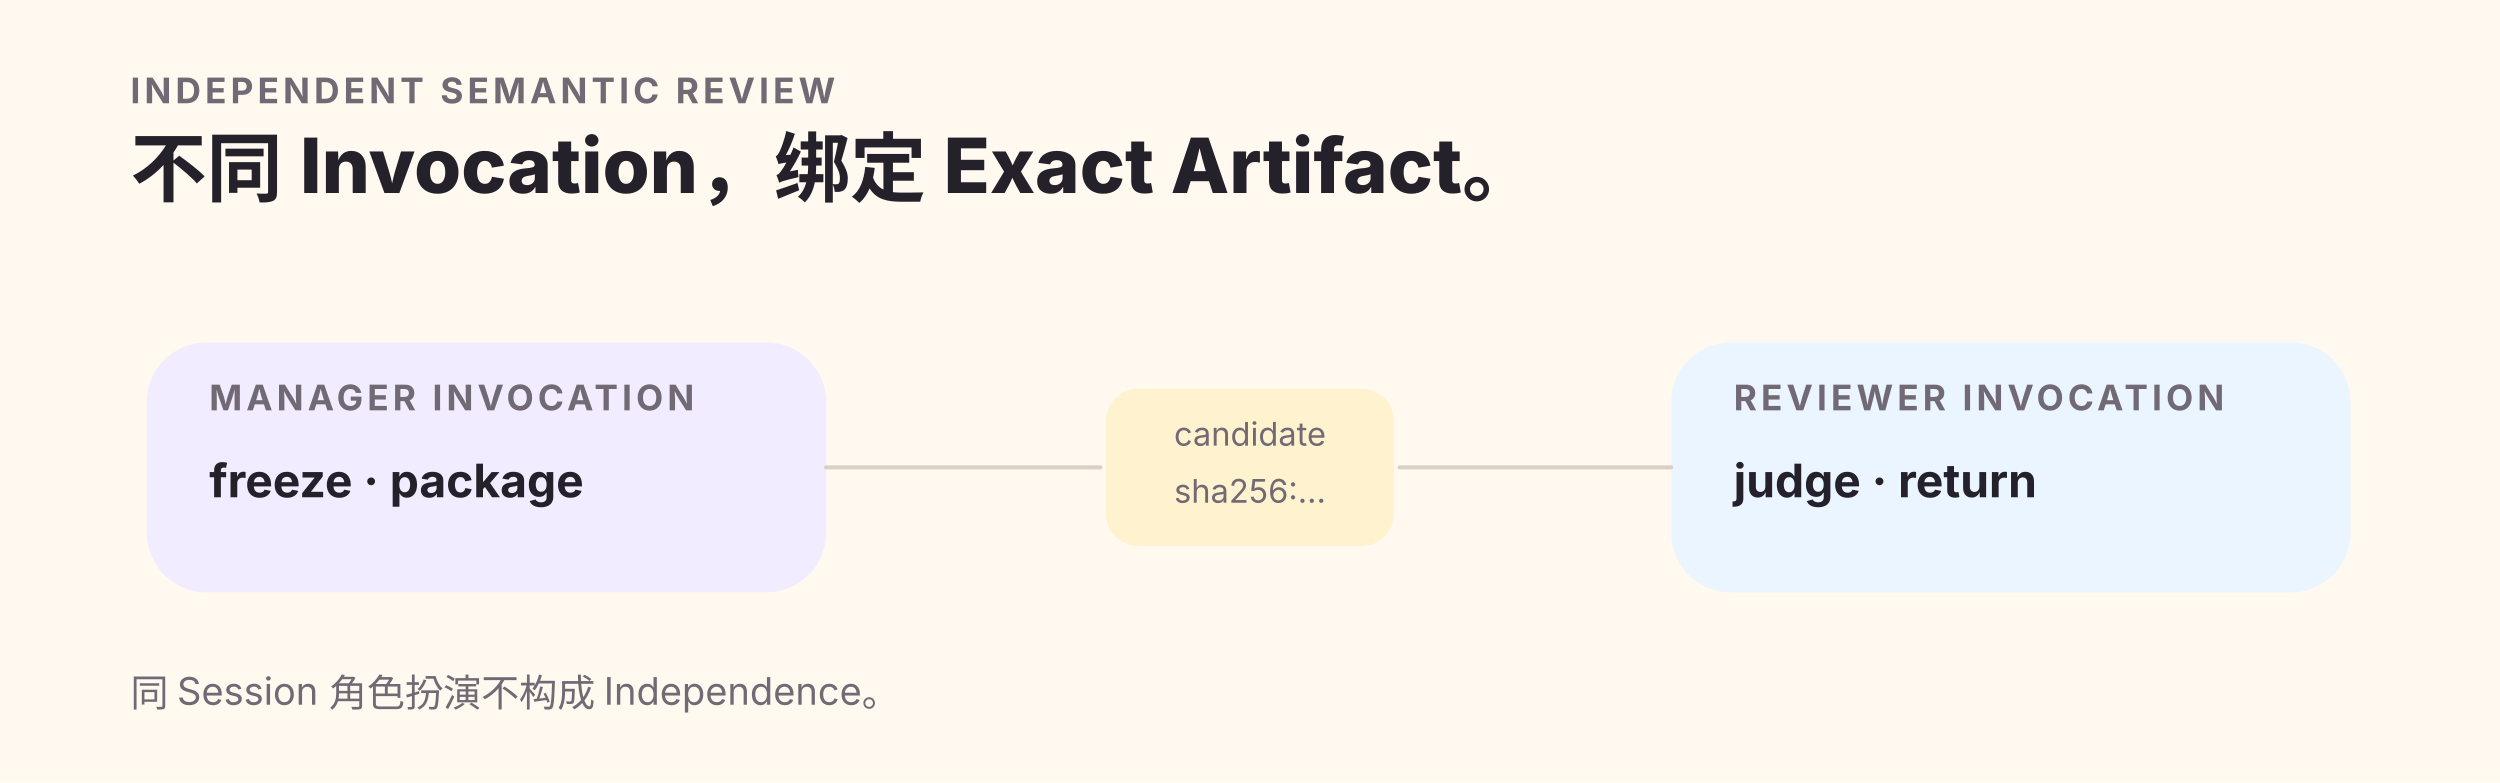
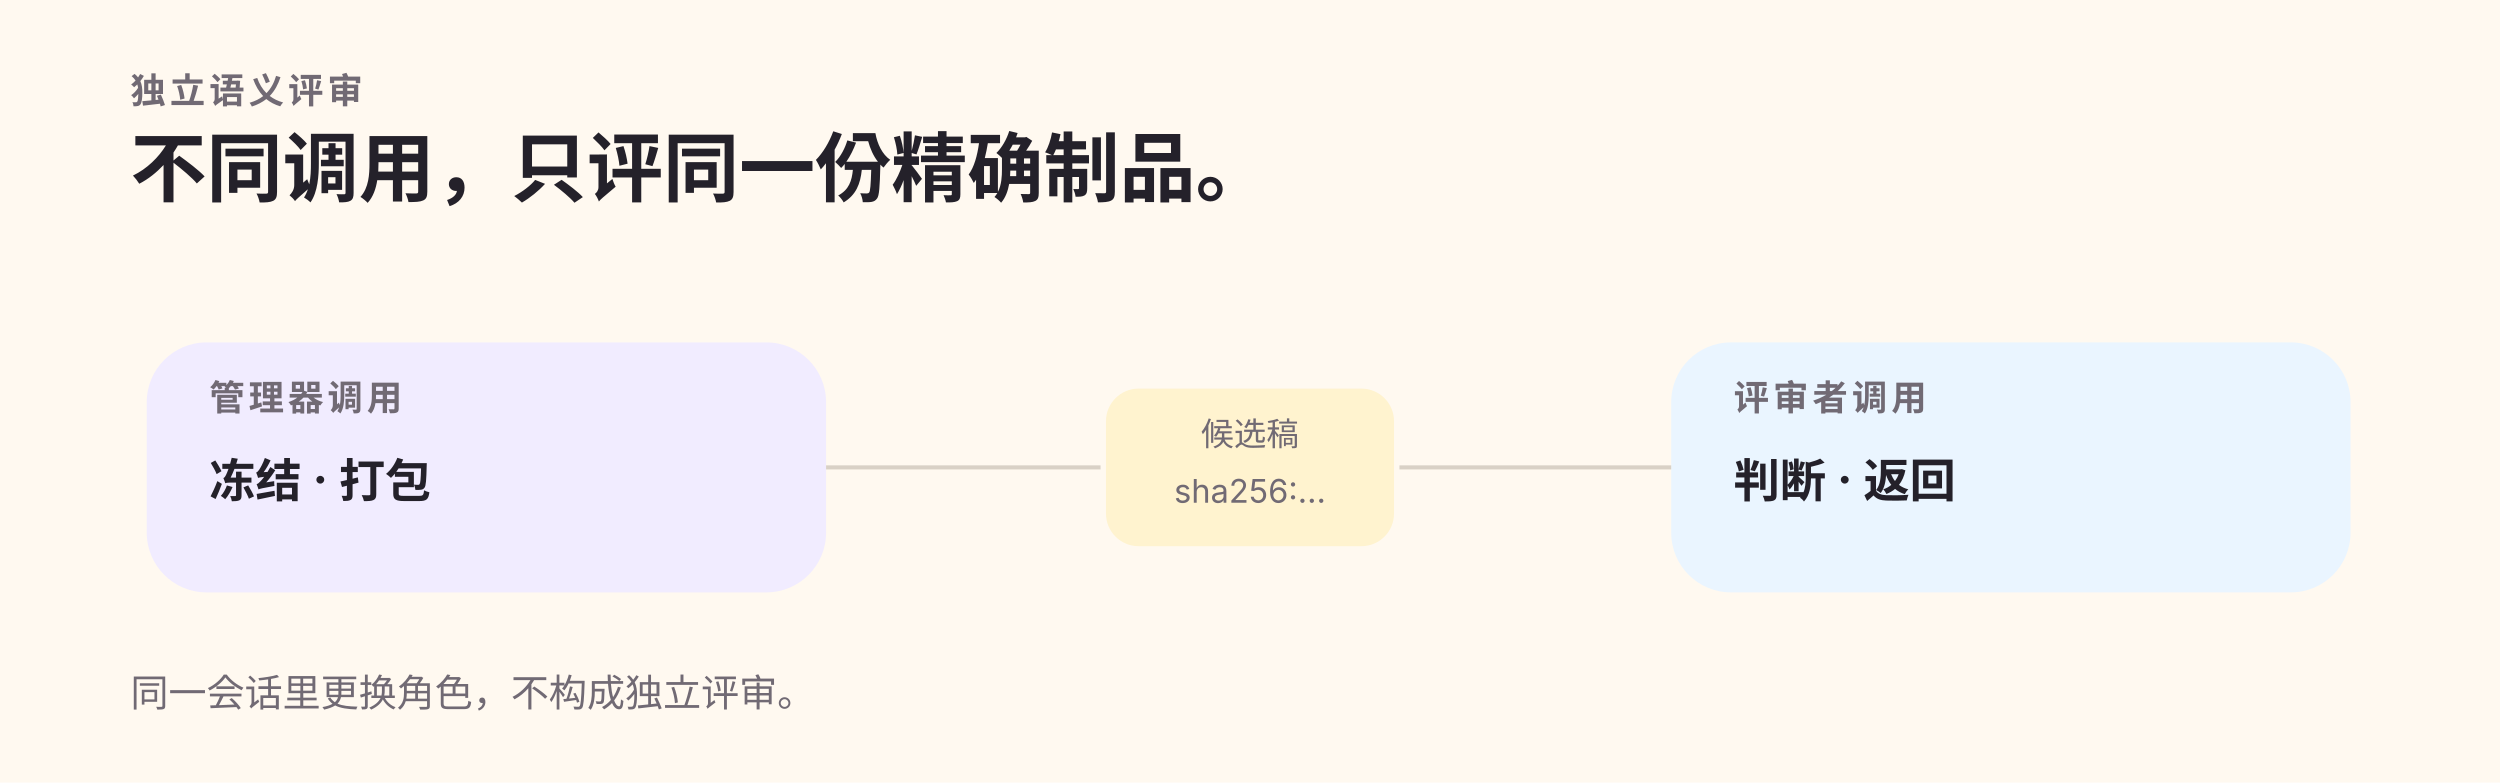
<svg xmlns="http://www.w3.org/2000/svg" viewBox="0 0 920 288" role="img" aria-labelledby="t d">
-   <style>
- text{font-family:system-ui,-apple-system,"Segoe UI",sans-serif;fill:#24212A}
- .eyebrow{font-size:13px;font-weight:700;letter-spacing:1.5px;fill:#716A74}
- .title{font-size:28px;font-weight:760}
- .label{font-size:17px;font-weight:700}
- .body{font-size:14px;fill:#716A74}
- .micro{font-size:12px;fill:#716A74}
- .line{stroke:#D9D1C6;stroke-width:1.5;fill:none;stroke-linecap:round;stroke-linejoin:round}
- .dash{stroke:#716A74;stroke-width:1.3;stroke-dasharray:6 7;fill:none}
- </style>
+   <style>text{font-family:system-ui,-apple-system,"Segoe UI",sans-serif;fill:#24212A}.eyebrow{font-size:13px;font-weight:700;letter-spacing:1.5px;fill:#716A74}.title{font-size:28px;font-weight:760}.label{font-size:17px;font-weight:700}.body{font-size:14px;fill:#716A74}.micro{font-size:12px;fill:#716A74}.line{stroke:#D9D1C6;stroke-width:1.5;fill:none}</style>
  <rect width="920" height="288" fill="#FFF9F0" />
-   <text x="48" y="38" class="eyebrow">INDEPENDENT SEMANTIC REVIEW</text>
-   <text x="48" y="72" class="title">不同 Invocation，绑定 Exact Artifact。</text>
+   <text x="48" y="38" class="eyebrow">独立语义评审</text>
+   <text x="48" y="72" class="title">不同调用，只评同一份精确制品。</text>
  <rect x="54" y="126" width="250" height="92" rx="22" fill="#F1ECFF" />
-   <text x="77" y="151" class="eyebrow">MANAGER INVOCATION</text>
-   <text x="77" y="183" class="label">freeze · package</text>
+   <text x="77" y="151" class="eyebrow">管理器调用</text>
+   <text x="77" y="183" class="label">冻结 · 打包</text>
  <rect x="615" y="126" width="250" height="92" rx="22" fill="#EAF5FF" />
-   <text x="638" y="151" class="eyebrow">REVIEWER INVOCATION</text>
-   <text x="638" y="183" class="label">judge · return</text>
+   <text x="638" y="151" class="eyebrow">评审者调用</text>
+   <text x="638" y="183" class="label">判断 · 返回</text>
  <path d="M304 172 L405 172" class="line" />
  <path d="M515 172 L615 172" class="line" />
  <rect x="407" y="143" width="106" height="58" rx="12" fill="#FFF3CF" />
-   <text x="460" y="164" class="micro" text-anchor="middle">candidate</text>
+   <text x="460" y="164" class="micro" text-anchor="middle">候选稿</text>
  <text x="460" y="185" class="micro" text-anchor="middle">sha256:…</text>
-   <text x="48" y="260" class="body">同 Session 角色扮演不构成 Independence。</text>
+   <text x="48" y="260" class="body">同一会话里更换角色，不构成独立评审。</text>
</svg>
